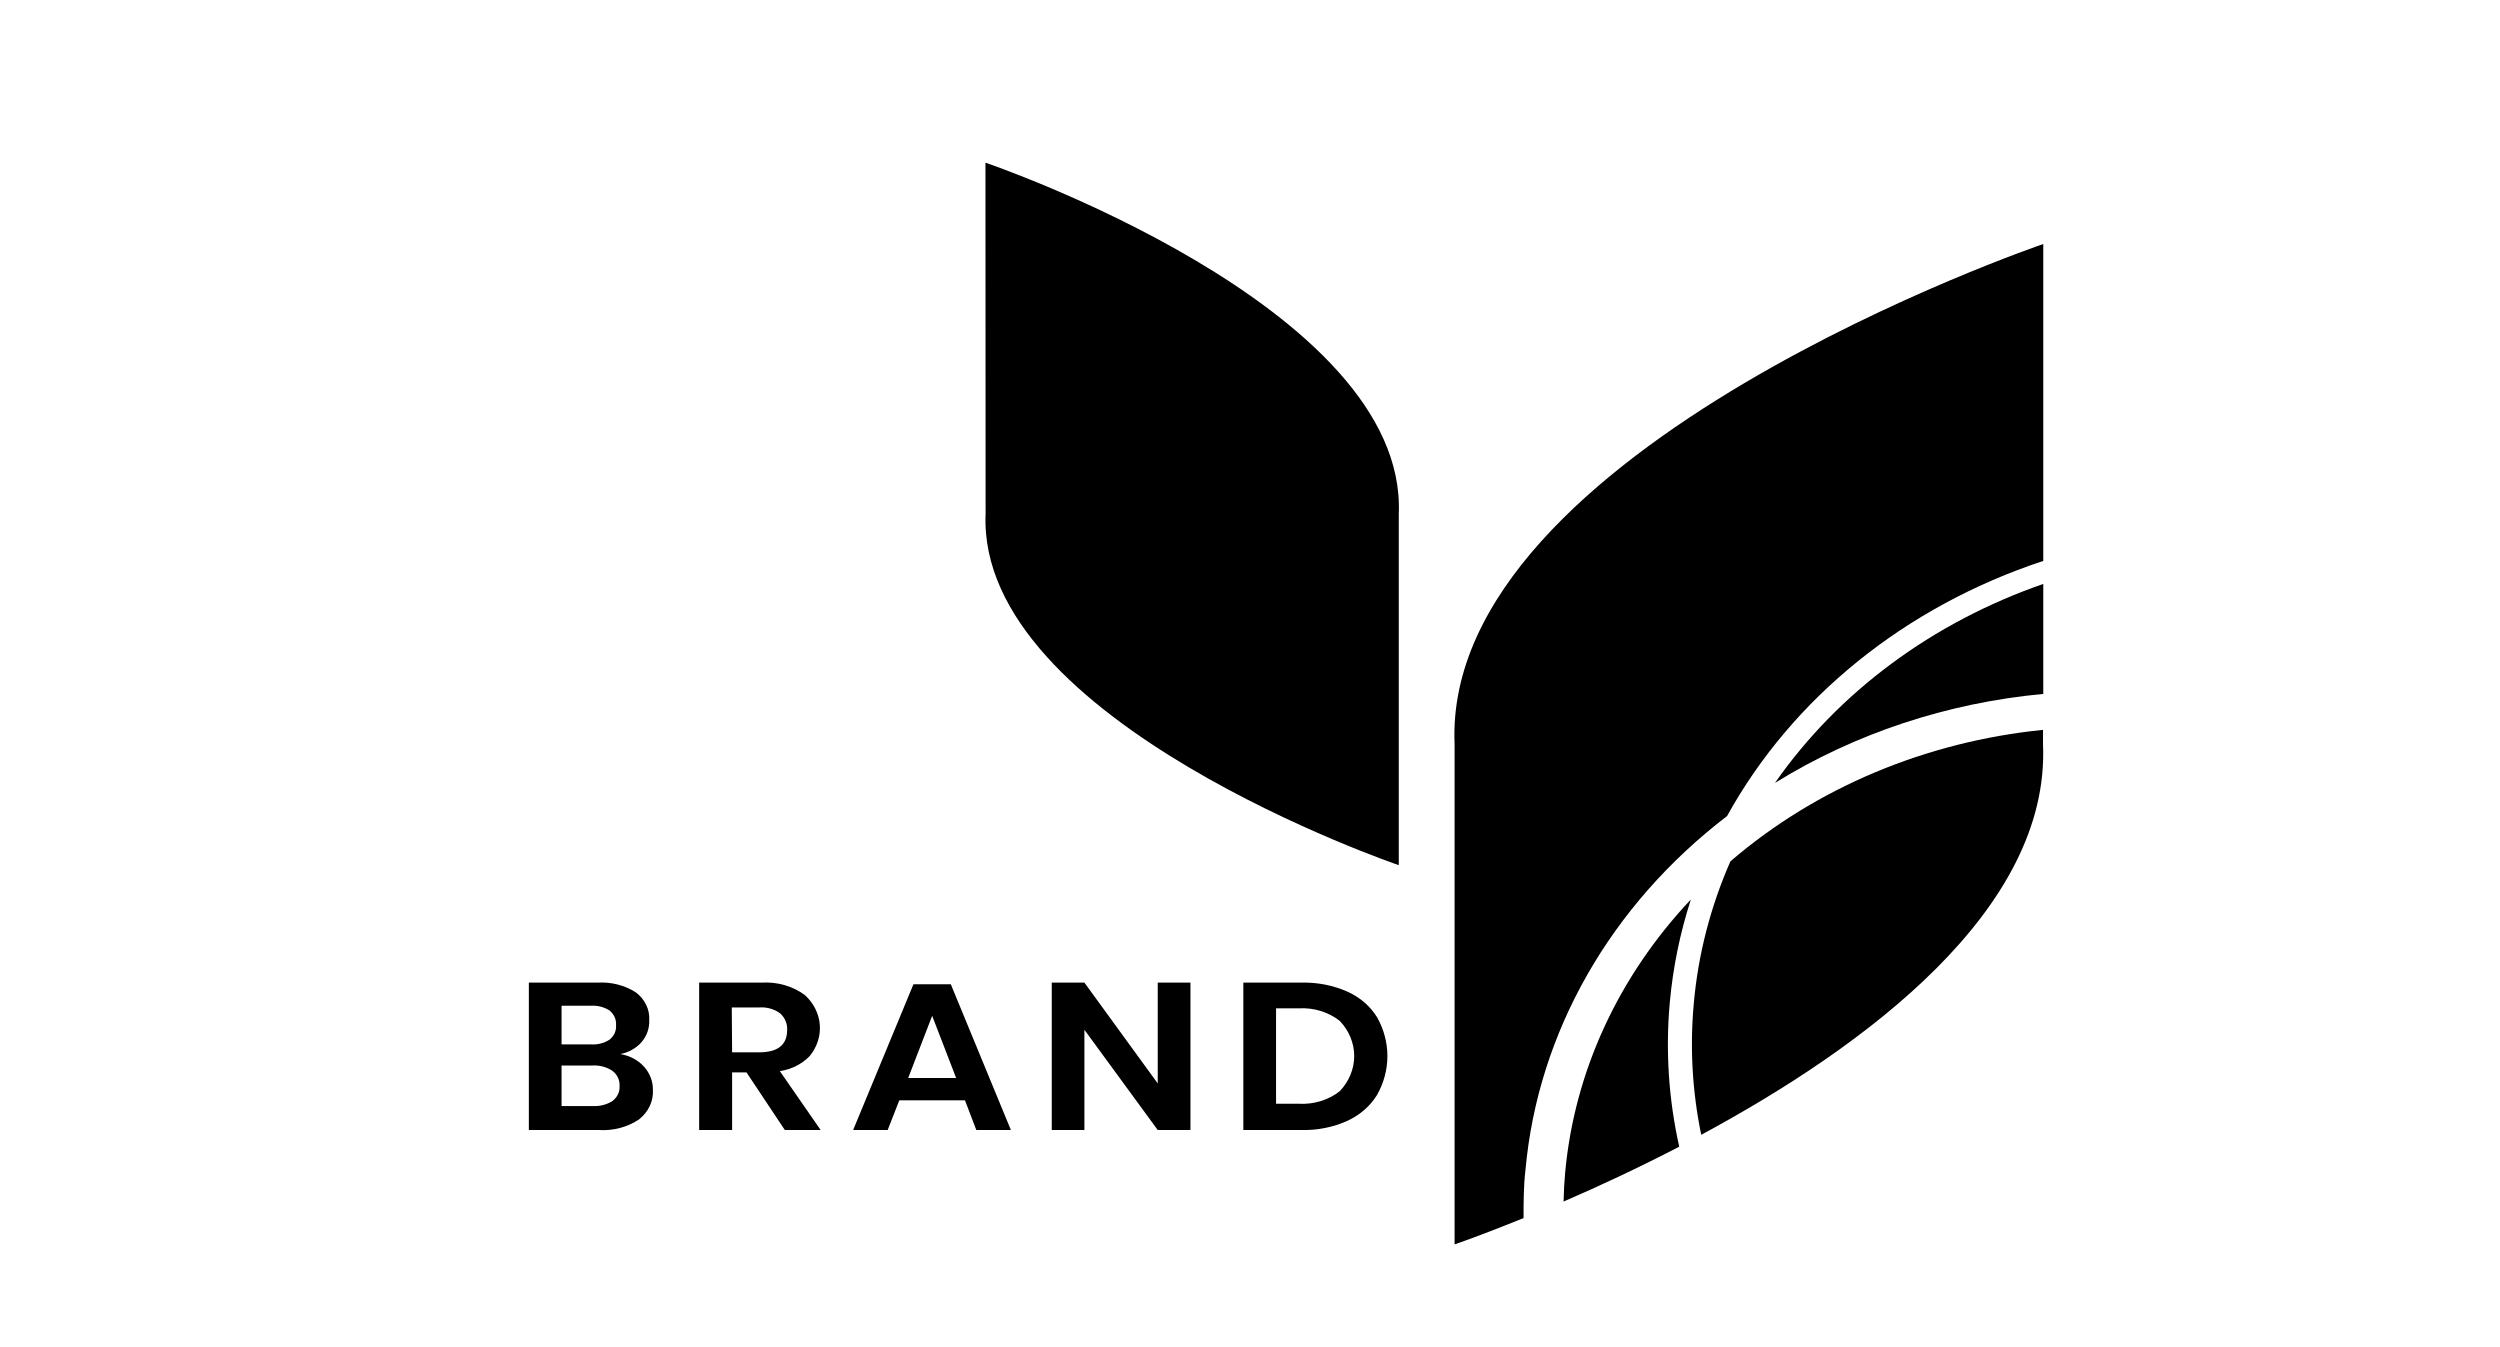
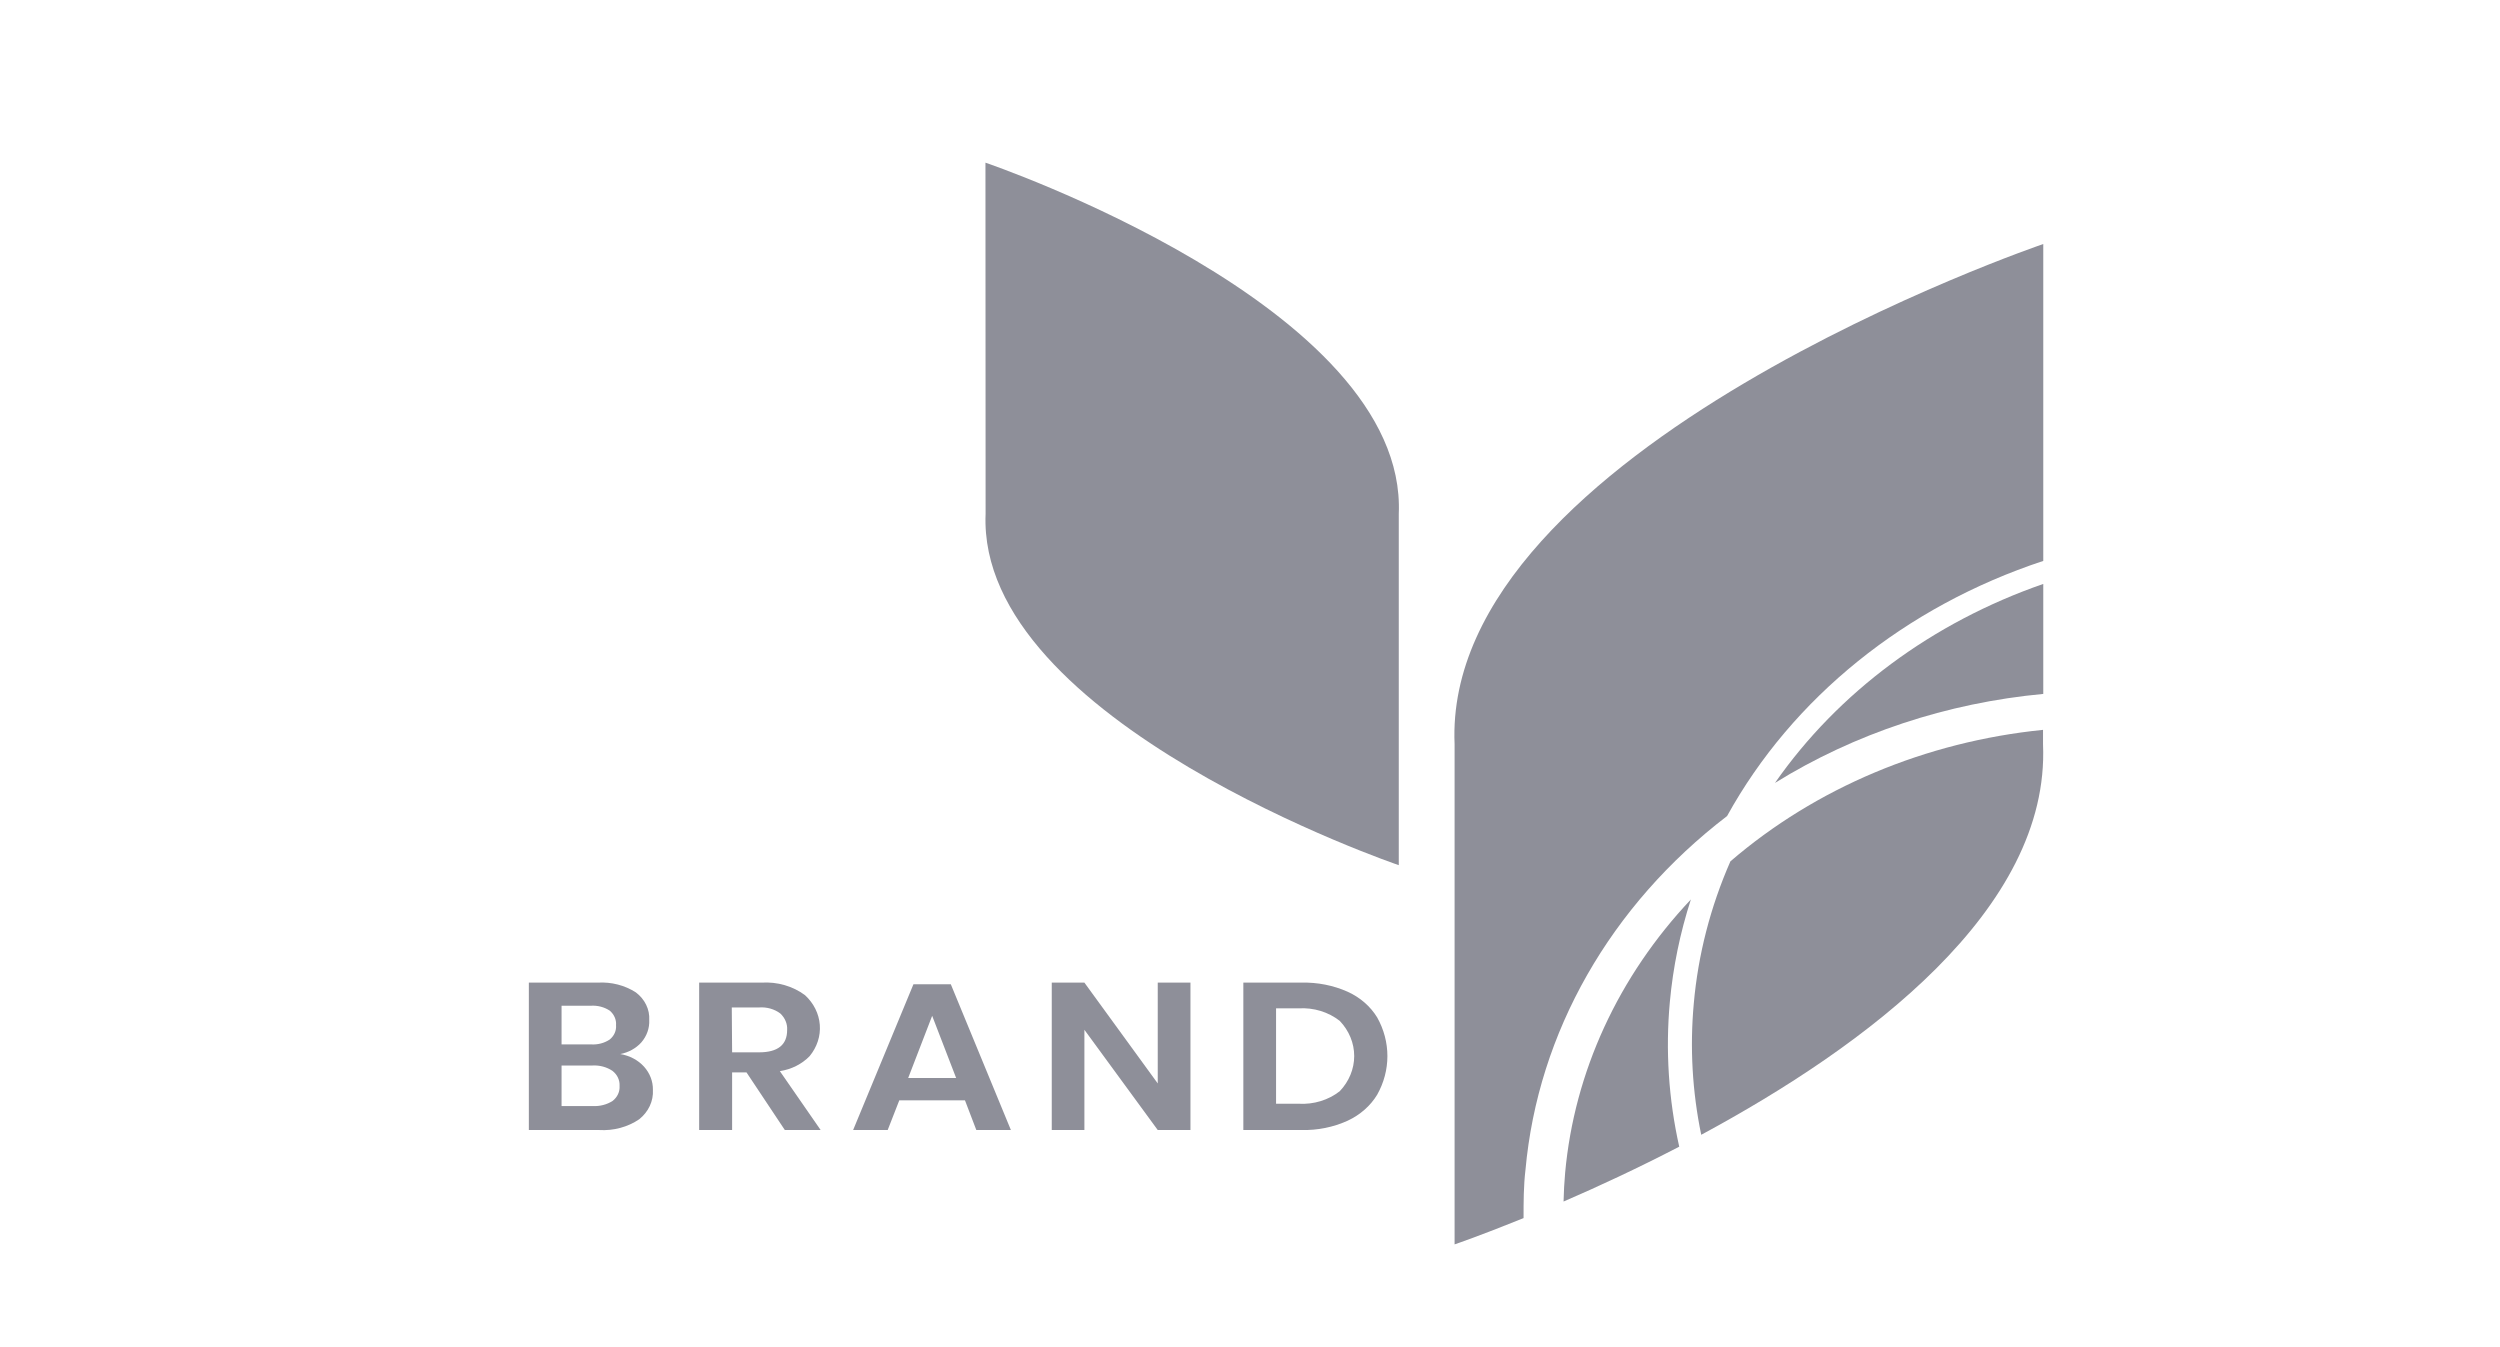
- <svg xmlns="http://www.w3.org/2000/svg" width="104" height="56" viewBox="0 0 104 56">
-   <path d="M26.792 44.373C27.037 44.647 27.168 44.989 27.161 45.341C27.174 45.57 27.129 45.799 27.03 46.011C26.931 46.222 26.78 46.411 26.589 46.563C26.112 46.887 25.521 47.046 24.925 47.009H22V40.877H24.865C25.431 40.843 25.992 40.987 26.452 41.284C26.637 41.424 26.784 41.6 26.88 41.799C26.977 41.998 27.021 42.215 27.008 42.432C27.025 42.77 26.907 43.103 26.675 43.369C26.453 43.613 26.146 43.782 25.803 43.849C26.192 43.913 26.542 44.098 26.792 44.373ZM23.361 43.447H24.586C24.864 43.466 25.14 43.394 25.364 43.244C25.456 43.169 25.528 43.075 25.573 42.972C25.619 42.868 25.637 42.756 25.627 42.645C25.636 42.533 25.617 42.422 25.572 42.319C25.527 42.215 25.457 42.122 25.368 42.045C25.137 41.891 24.852 41.818 24.566 41.839H23.361V43.447ZM25.484 45.799C25.582 45.722 25.66 45.626 25.71 45.518C25.76 45.41 25.782 45.293 25.774 45.176C25.781 45.058 25.758 44.939 25.707 44.83C25.656 44.721 25.577 44.624 25.477 44.547C25.238 44.387 24.943 44.308 24.645 44.325H23.361V46.012H24.662C24.955 46.027 25.245 45.952 25.484 45.799Z" />
-   <path d="M32.649 47.009L31.055 44.613H30.456V47.009H29.085V40.877H31.68C32.335 40.836 32.981 41.022 33.487 41.398C33.85 41.731 34.069 42.17 34.104 42.635C34.14 43.1 33.989 43.561 33.68 43.936C33.36 44.266 32.923 44.486 32.442 44.559L34.139 47.009H32.649ZM30.456 43.777H31.577C32.356 43.777 32.745 43.467 32.745 42.848C32.753 42.722 32.732 42.595 32.682 42.477C32.633 42.358 32.557 42.25 32.459 42.159C32.213 41.975 31.896 41.886 31.577 41.91H30.442L30.456 43.777Z" />
-   <path d="M40.143 45.775H37.41L36.928 47.009H35.49L37.999 40.946H39.554L42.053 47.009H40.615L40.143 45.775ZM39.776 44.846L38.778 42.258L37.78 44.846H39.776Z" />
-   <path d="M49.523 47.009H48.162L45.111 42.839V47.009H43.753V40.877H45.111L48.162 45.071V40.877H49.523V47.009Z" />
-   <path d="M57.29 45.541C57.009 46.005 56.58 46.381 56.059 46.623C55.467 46.892 54.809 47.025 54.146 47.009H51.723V40.877H54.146C54.808 40.861 55.465 40.991 56.059 41.255C56.58 41.491 57.009 41.864 57.29 42.324C57.57 42.823 57.716 43.374 57.716 43.933C57.716 44.492 57.57 45.043 57.29 45.541ZM55.733 45.395C56.121 44.987 56.335 44.468 56.335 43.931C56.335 43.394 56.121 42.875 55.733 42.468C55.263 42.099 54.651 41.911 54.029 41.947H53.084V45.916H54.029C54.651 45.951 55.263 45.764 55.733 45.395Z" />
-   <path d="M40.995 6.767C40.995 6.767 58.561 12.737 58.189 21.377V35.991C58.189 35.991 40.635 30.017 41.001 21.377L40.995 6.767Z" />
-   <path d="M73.839 32.569C77.156 30.514 80.994 29.241 85 28.867V24.292C80.384 25.893 76.469 28.797 73.839 32.569Z" />
-   <path d="M71.846 33.948C74.561 29.025 79.269 25.227 85 23.334V10.152C85 10.152 59.982 18.657 60.511 30.961V51.767C60.511 51.767 61.626 51.386 63.38 50.673C63.38 50.008 63.38 49.337 63.46 48.663C63.977 42.951 66.994 37.658 71.846 33.948Z" />
-   <path d="M69.466 41.677C69.598 40.234 69.891 38.807 70.341 37.417C67.32 40.621 65.491 44.597 65.11 48.786C65.074 49.181 65.054 49.577 65.044 49.984C66.465 49.37 68.119 48.603 69.856 47.702C69.412 45.72 69.281 43.692 69.466 41.677Z" />
-   <path d="M70.461 41.752C70.295 43.575 70.399 45.409 70.771 47.207C77.606 43.525 85.286 37.836 84.99 30.961V30.362C80.106 30.854 75.538 32.776 71.985 35.832C71.154 37.726 70.64 39.721 70.461 41.752Z" />
+ <svg xmlns="http://www.w3.org/2000/svg" width="104" height="56" viewBox="0 0 104 56" fill="none">
+   <path d="M26.792 44.373C27.037 44.647 27.168 44.989 27.161 45.341C27.174 45.57 27.129 45.799 27.03 46.011C26.931 46.222 26.78 46.411 26.589 46.563C26.112 46.887 25.521 47.046 24.925 47.009H22V40.877H24.865C25.431 40.843 25.992 40.987 26.452 41.284C26.637 41.424 26.784 41.6 26.88 41.799C26.977 41.998 27.021 42.215 27.008 42.432C27.025 42.77 26.907 43.103 26.675 43.369C26.453 43.613 26.146 43.782 25.803 43.849C26.192 43.913 26.542 44.098 26.792 44.373ZM23.361 43.447H24.586C24.864 43.466 25.14 43.394 25.364 43.244C25.456 43.169 25.528 43.075 25.573 42.972C25.619 42.868 25.637 42.756 25.627 42.645C25.636 42.533 25.617 42.422 25.572 42.319C25.527 42.215 25.457 42.122 25.368 42.045C25.137 41.891 24.852 41.818 24.566 41.839H23.361V43.447ZM25.484 45.799C25.582 45.722 25.66 45.626 25.71 45.518C25.76 45.41 25.782 45.293 25.774 45.176C25.781 45.058 25.758 44.939 25.707 44.83C25.656 44.721 25.577 44.624 25.477 44.547C25.238 44.387 24.943 44.308 24.645 44.325H23.361V46.012H24.662C24.955 46.027 25.245 45.952 25.484 45.799Z" fill="#8E8F99" />
+   <path d="M32.649 47.009L31.055 44.613H30.456V47.009H29.085V40.877H31.68C32.335 40.836 32.981 41.022 33.487 41.398C33.85 41.731 34.069 42.17 34.104 42.635C34.14 43.1 33.989 43.561 33.68 43.936C33.36 44.266 32.923 44.486 32.442 44.559L34.139 47.009H32.649ZM30.456 43.777H31.577C32.356 43.777 32.745 43.467 32.745 42.848C32.753 42.722 32.732 42.595 32.682 42.477C32.633 42.358 32.557 42.25 32.459 42.159C32.213 41.975 31.896 41.886 31.577 41.91H30.442L30.456 43.777Z" fill="#8E8F99" />
+   <path d="M40.143 45.775H37.41L36.928 47.009H35.49L37.999 40.946H39.554L42.053 47.009H40.615L40.143 45.775ZM39.776 44.846L38.778 42.258L37.78 44.846H39.776Z" fill="#8E8F99" />
+   <path d="M49.523 47.009H48.162L45.111 42.839V47.009H43.753V40.877H45.111L48.162 45.071V40.877H49.523V47.009Z" fill="#8E8F99" />
+   <path d="M57.29 45.541C57.009 46.005 56.58 46.381 56.059 46.623C55.467 46.892 54.809 47.025 54.146 47.009H51.723V40.877H54.146C54.808 40.861 55.465 40.991 56.059 41.255C56.58 41.491 57.009 41.864 57.29 42.324C57.57 42.823 57.716 43.374 57.716 43.933C57.716 44.492 57.57 45.043 57.29 45.541ZM55.733 45.395C56.121 44.987 56.335 44.468 56.335 43.931C56.335 43.394 56.121 42.875 55.733 42.468C55.263 42.099 54.651 41.911 54.029 41.947H53.084V45.916H54.029C54.651 45.951 55.263 45.764 55.733 45.395Z" fill="#8E8F99" />
+   <path d="M40.995 6.767C40.995 6.767 58.561 12.737 58.189 21.377V35.991C58.189 35.991 40.635 30.017 41.001 21.377L40.995 6.767Z" fill="#8E8F99" />
+   <path d="M73.839 32.569C77.156 30.514 80.994 29.241 85 28.867V24.292C80.384 25.893 76.469 28.797 73.839 32.569Z" fill="#8E8F99" />
+   <path d="M71.846 33.948C74.561 29.025 79.269 25.227 85 23.334V10.152C85 10.152 59.982 18.657 60.511 30.961V51.767C60.511 51.767 61.626 51.386 63.38 50.673C63.38 50.008 63.38 49.337 63.46 48.663C63.977 42.951 66.994 37.658 71.846 33.948Z" fill="#8E8F99" />
+   <path d="M69.466 41.677C69.598 40.234 69.891 38.807 70.341 37.417C67.32 40.621 65.491 44.597 65.11 48.786C65.074 49.181 65.054 49.577 65.044 49.984C66.465 49.37 68.119 48.603 69.856 47.702C69.412 45.72 69.281 43.692 69.466 41.677Z" fill="#8E8F99" />
+   <path d="M70.461 41.752C70.295 43.575 70.399 45.409 70.771 47.207C77.606 43.525 85.286 37.836 84.99 30.961V30.362C80.106 30.854 75.538 32.776 71.985 35.832C71.154 37.726 70.64 39.721 70.461 41.752Z" fill="#8E8F99" />
</svg>
